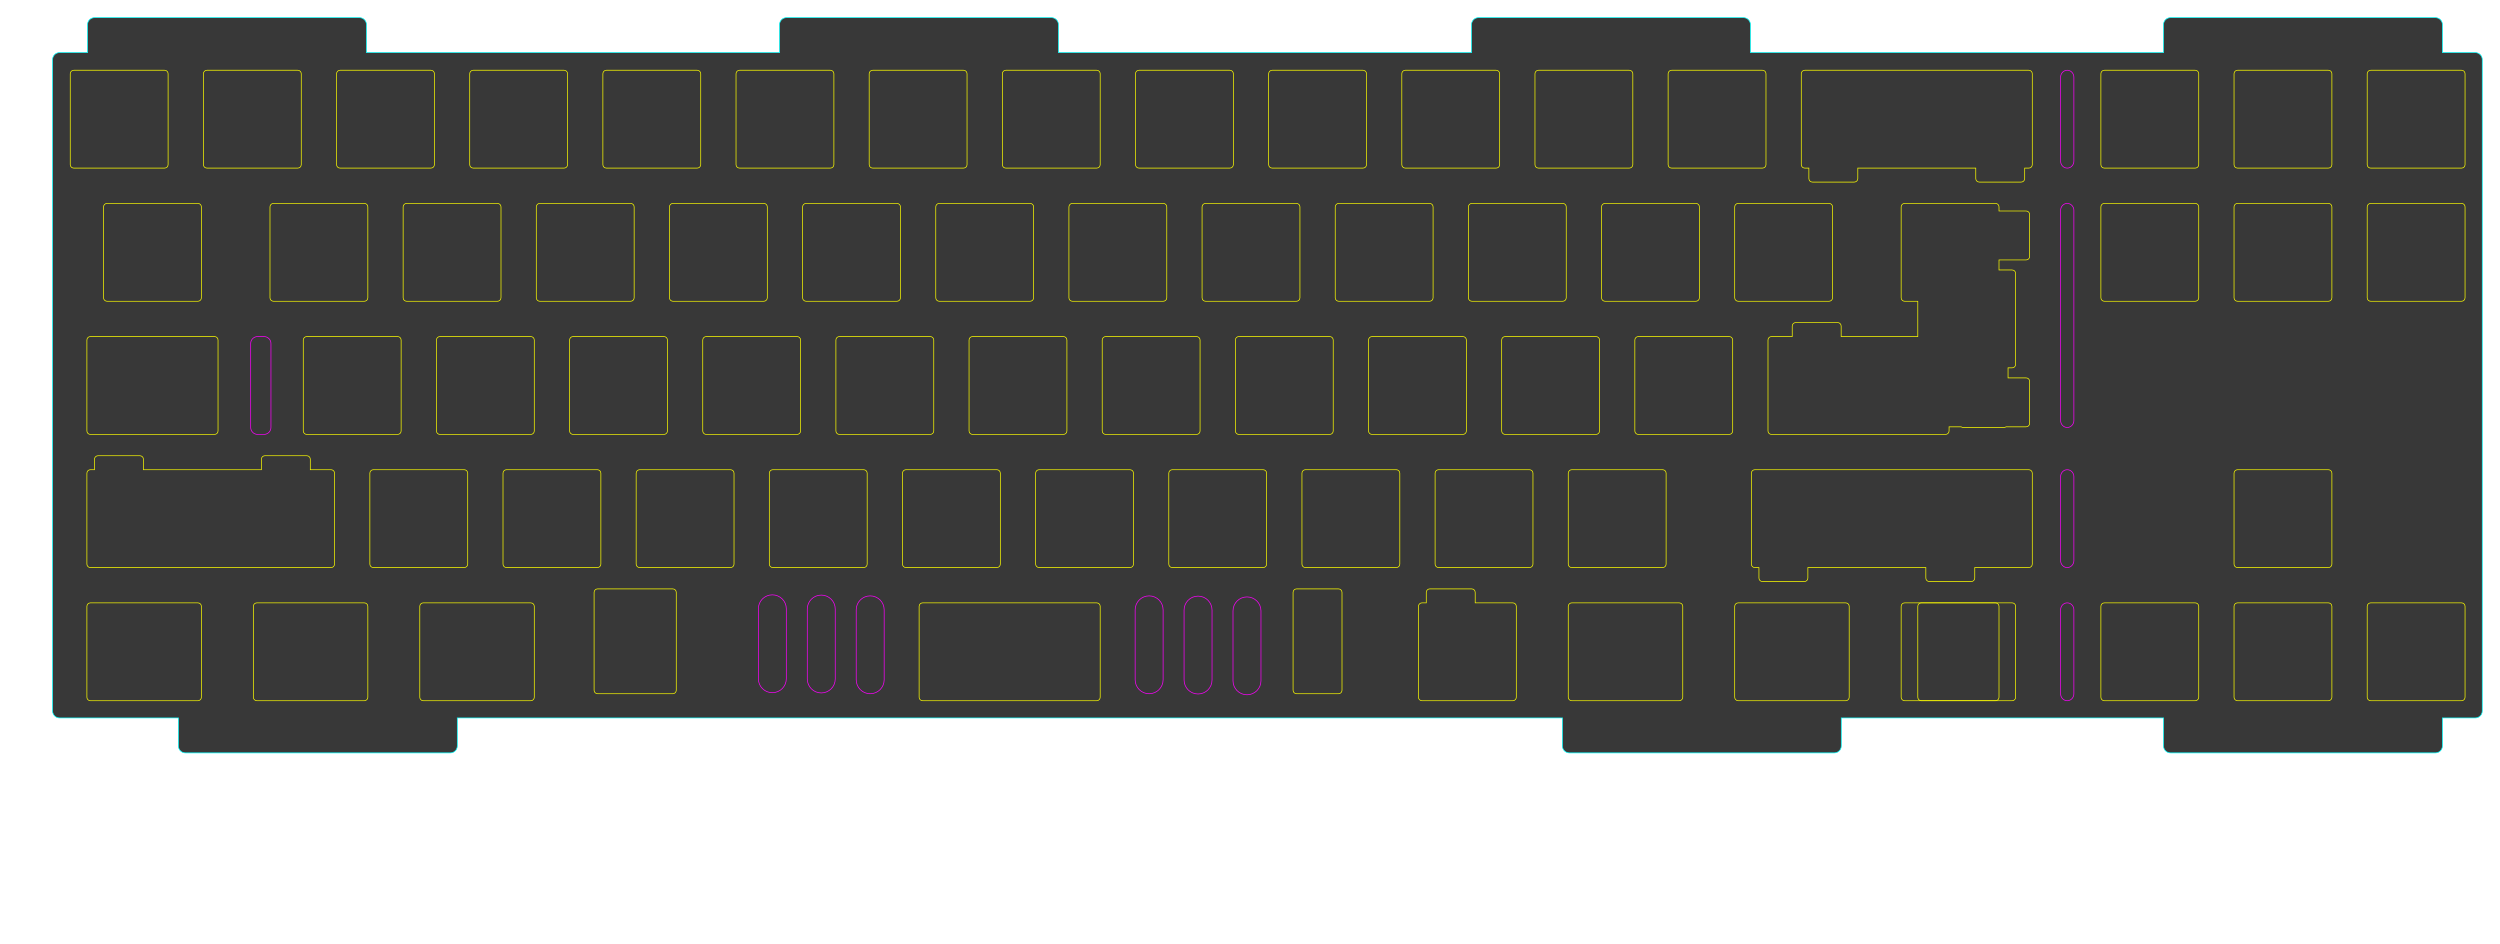
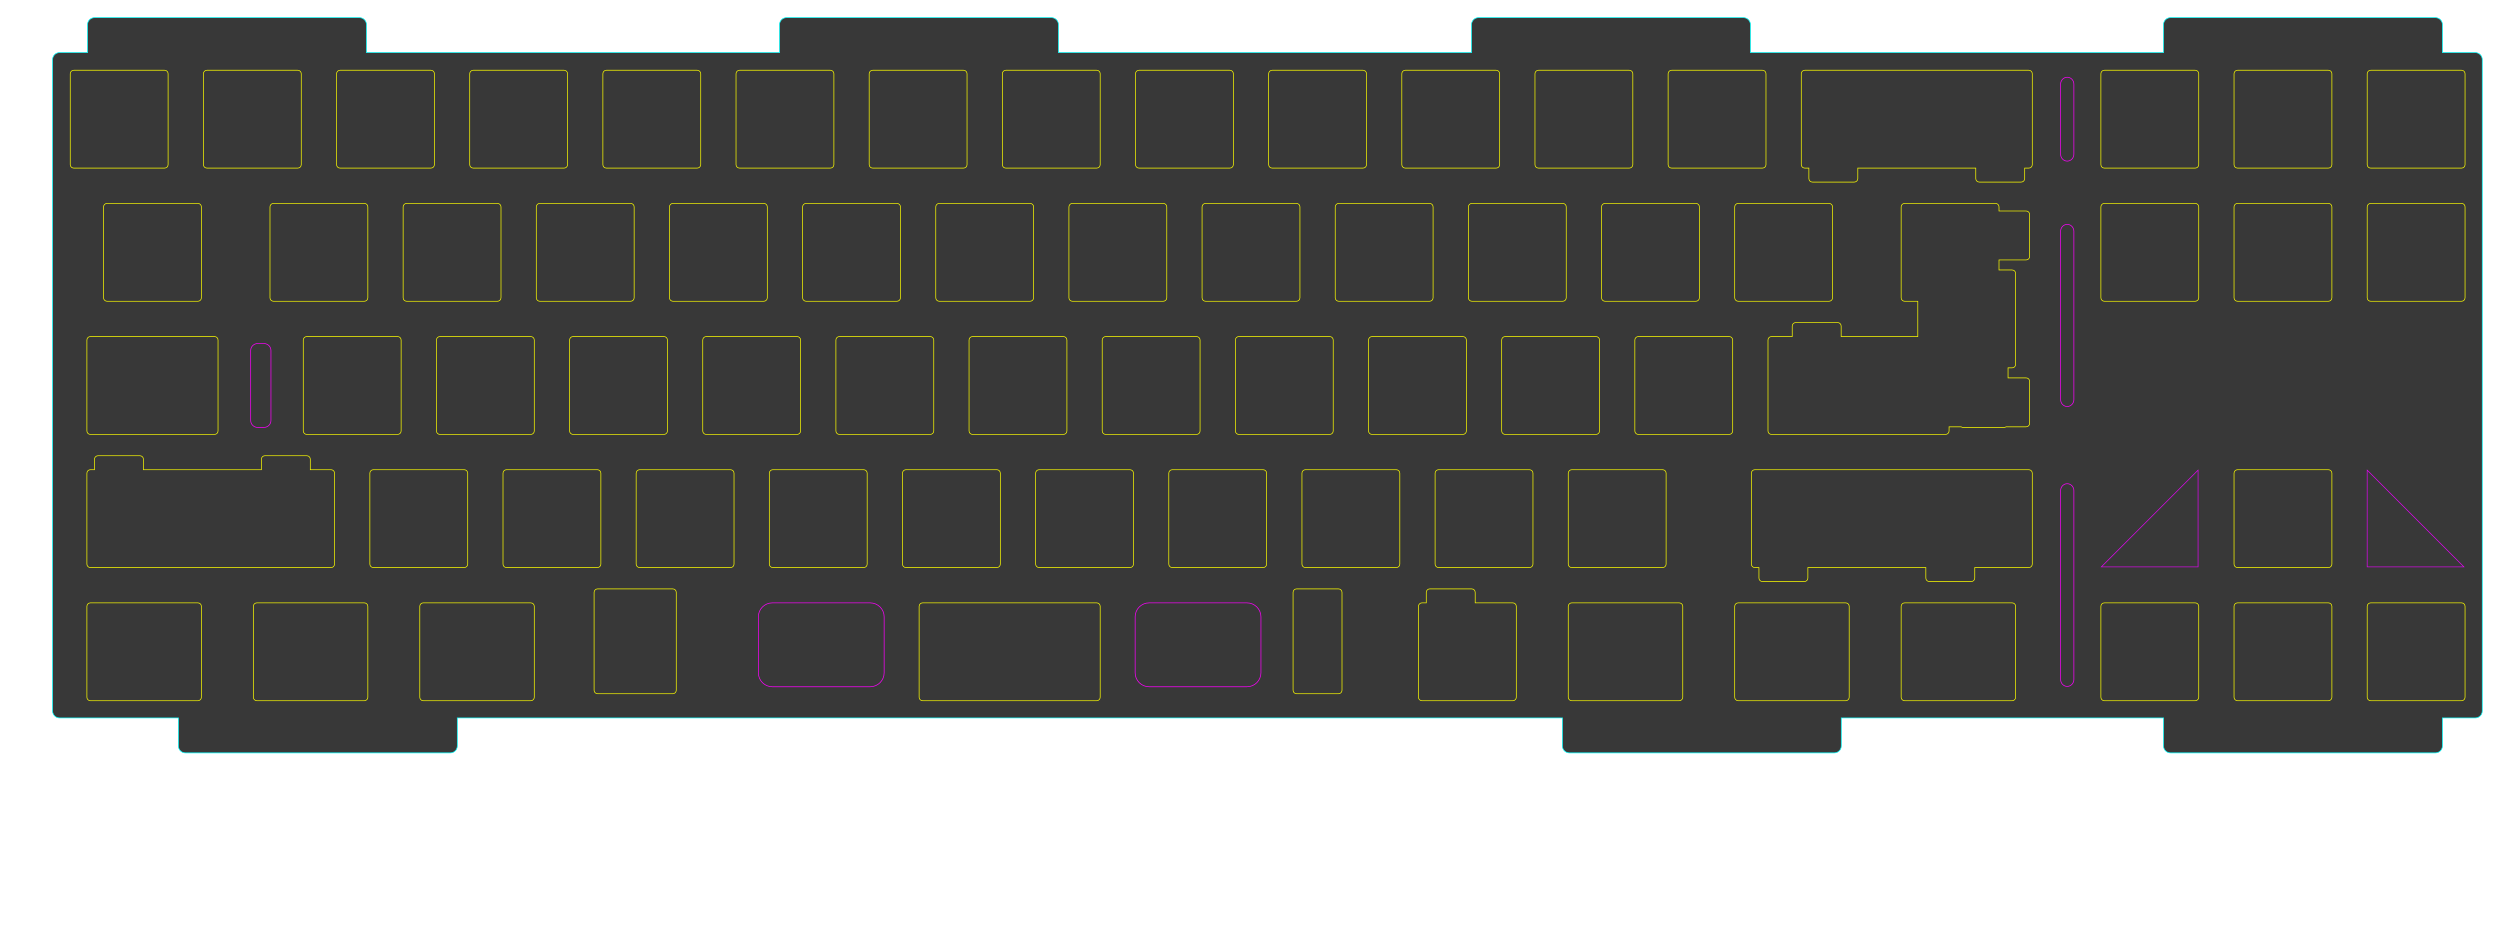
<svg xmlns="http://www.w3.org/2000/svg" width="357.663mm" height="135mm" viewBox="0 0 357.663 135" version="1.1" id="svg1">
  <defs id="defs1" />
  <g id="layer1">
    <path id="rect118" style="fill:#383838;fill-opacity:1;stroke:#00ffff;stroke-width:0.1;stroke-dasharray:none;stroke-opacity:1" d="m 13.525,2.525 c -0.554,0 -1,0.446 -1,1 v 3.9 c 0,0.034 0.007,0.067 0.01,0.1 H 8.525 c -0.554,0 -1,0.446 -1,1 V 101.712 c 0,0.554 0.446,1 1,1 h 17.01 c -0.003,0.033 -0.01,0.066 -0.01,0.1 v 3.9 c 0,0.554 0.446,1 1,1 h 37.9 c 0.554,0 1,-0.446 1,-1 v -3.9 c 0,-0.034 -0.006,-0.067 -0.01,-0.1 H 223.535 c -0.003,0.033 -0.01,0.066 -0.01,0.1 v 3.9 c 0,0.554 0.446,1 1,1 h 37.9 c 0.554,0 1,-0.446 1,-1 v -3.9 c 0,-0.034 -0.007,-0.067 -0.01,-0.1 h 46.12 c -0.003,0.033 -0.01,0.066 -0.01,0.1 v 3.9 c 0,0.554 0.446,1 1,1 h 37.9 c 0.554,0 1,-0.446 1,-1 v -3.9 c 0,-0.034 -0.007,-0.067 -0.01,-0.1 h 4.71 c 0.554,0 1,-0.446 1,-1 V 8.525 c 0,-0.554 -0.446,-1 -1,-1 h -4.71 c 0.003,-0.033 0.01,-0.066 0.01,-0.1 V 3.525 c 0,-0.554 -0.446,-1 -1,-1 H 310.525 c -0.554,0 -1,0.446 -1,1 v 3.9 c 0,0.034 0.007,0.067 0.01,0.1 h -59.12 c 0.003,-0.033 0.01,-0.066 0.01,-0.1 V 3.525 c 0,-0.554 -0.446,-1 -1,-1 H 211.525 c -0.554,0 -1,0.446 -1,1 v 3.9 c 0,0.034 0.006,0.067 0.01,0.1 h -59.12 c 0.003,-0.033 0.01,-0.066 0.01,-0.1 V 3.525 c 0,-0.554 -0.446,-1 -1,-1 H 112.525 c -0.554,0 -1,0.446 -1,1 v 3.9 c 0,0.034 0.006,0.067 0.01,0.1 H 52.415 c 0.003,-0.033 0.01,-0.066 0.01,-0.1 V 3.525 c 0,-0.554 -0.446,-1 -1,-1 z" />
  </g>
-   <g id="layer3">
-     <rect style="fill:none;fill-opacity:0.011;stroke:#ff00ff;stroke-width:0.1;stroke-dasharray:none;stroke-opacity:1" id="rect119" width="4" height="14" x="122.494" y="85.25" rx="2" ry="2" />
-     <rect style="fill:none;fill-opacity:0.011;stroke:#ff00ff;stroke-width:0.1;stroke-dasharray:none;stroke-opacity:1" id="rect119-6" width="4" height="14" x="115.494" y="85.136" rx="2" ry="2" />
-     <rect style="fill:none;fill-opacity:0.011;stroke:#ff00ff;stroke-width:0.1;stroke-dasharray:none;stroke-opacity:1" id="rect119-8" width="4" height="14" x="108.494" y="85.101" rx="2" ry="2" />
-     <rect style="fill:none;fill-opacity:0.011;stroke:#ff00ff;stroke-width:0.1;stroke-dasharray:none;stroke-opacity:1" id="rect119-2" width="4" height="14" x="176.4" y="85.399" rx="2" ry="2" />
-     <rect style="fill:none;fill-opacity:0.011;stroke:#ff00ff;stroke-width:0.1;stroke-dasharray:none;stroke-opacity:1" id="rect119-2-1-5" width="1.9" height="14" x="294.8" y="67.2" rx="1" ry="1" />
-     <rect style="fill:none;fill-opacity:0.011;stroke:#ff00ff;stroke-width:0.1;stroke-dasharray:none;stroke-opacity:1" id="rect119-2-1-5-8" width="2.9" height="14" x="35.863" y="48.15" rx="1" ry="1" />
-     <rect style="fill:none;fill-opacity:0.011;stroke:#ff00ff;stroke-width:0.1;stroke-dasharray:none;stroke-opacity:1" id="rect119-2-1-5-5" width="1.9" height="14" x="294.8" y="10.05" rx="1" ry="1" />
-     <rect style="fill:none;fill-opacity:0.011;stroke:#ff00ff;stroke-width:0.1;stroke-dasharray:none;stroke-opacity:1" id="rect119-2-1-5-7" width="1.9" height="14" x="294.8" y="86.25" rx="1" ry="1" />
-     <rect style="fill:none;fill-opacity:0.011;stroke:#ff00ff;stroke-width:0.1;stroke-dasharray:none;stroke-opacity:1" id="rect119-2-1-2" width="1.9" height="32.058" x="294.8" y="29.1" rx="1" ry="1" />
-     <rect style="fill:none;fill-opacity:0.011;stroke:#ff00ff;stroke-width:0.1;stroke-dasharray:none;stroke-opacity:1" id="rect119-6-3" width="4" height="14" x="169.4" y="85.285" rx="2" ry="2" />
-     <rect style="fill:none;fill-opacity:0.011;stroke:#ff00ff;stroke-width:0.1;stroke-dasharray:none;stroke-opacity:1" id="rect119-8-7" width="4" height="14" x="162.4" y="85.25" rx="2" ry="2" />
+   <g id="layer3" style="display:inline">
+     <rect style="display:inline;fill:none;fill-opacity:0.011;stroke:#ff00ff;stroke-width:0.1;stroke-dasharray:none;stroke-opacity:1" id="rect119-8" width="17.997" height="12" x="108.494" y="86.251" rx="2" ry="2" />
+     <rect style="display:inline;fill:none;fill-opacity:0.011;stroke:#ff00ff;stroke-width:0.1;stroke-dasharray:none;stroke-opacity:1" id="rect119-8-5" width="17.997" height="12" x="162.4" y="86.251" rx="2" ry="2" />
+     <rect style="display:inline;fill:none;fill-opacity:0.011;stroke:#ff00ff;stroke-width:0.1;stroke-dasharray:none;stroke-opacity:1" id="rect119-2-1-5" width="1.9" height="29" x="294.8" y="69.201" rx="1" ry="1" />
+     <rect style="display:inline;fill:none;fill-opacity:0.011;stroke:#ff00ff;stroke-width:0.1;stroke-dasharray:none;stroke-opacity:1" id="rect119-2-1-5-8" width="2.9" height="12" x="35.863" y="49.15" rx="1" ry="1" />
+     <rect style="display:inline;fill:none;fill-opacity:0.011;stroke:#ff00ff;stroke-width:0.1;stroke-dasharray:none;stroke-opacity:1" id="rect119-2-1-5-5" width="1.9" height="12" x="294.8" y="11.05" rx="1" ry="1" />
+     <rect style="display:inline;fill:none;fill-opacity:0.011;stroke:#ff00ff;stroke-width:0.1;stroke-dasharray:none;stroke-opacity:1" id="rect119-2-1-2" width="1.9" height="26.058" x="294.8" y="32.1" rx="1" ry="1" />
+     <path style="display:inline;fill:none;stroke:#ed00ff;stroke-width:0.092" d="M 314.467,81.105 V 67.261 L 300.624,81.105 Z" id="path1" />
+     <path style="display:inline;fill:none;stroke:#ed00ff;stroke-width:0.092" d="M 338.659,81.105 V 67.261 L 352.502,81.105 Z" id="path1-4" />
  </g>
  <g id="layer2">
    <path id="path234" style="font-size:12px;fill:none;fill-rule:evenodd;stroke:#ffff00;stroke-width:0.1;stroke-linecap:round;stroke-dasharray:none;stroke-opacity:1" d="m 272.488,29.1 c -0.276,1.6e-4 -0.5,0.224 -0.5,0.5 V 42.6 c -1.3e-4,0.276 0.224,0.5 0.5,0.5 h 1.881 v 5.05 h -7.931 -1.094 -1.938 v -1.5 c -1.6e-4,-0.276 -0.224,-0.5 -0.5,-0.5 h -6 c -0.276,1.54e-4 -0.5,0.224 -0.5,0.5 v 1.5 h -2.968 c -0.276,1.6e-4 -0.5,0.224 -0.5,0.5 V 61.65 c -1.3e-4,0.276 0.224,0.5 0.5,0.5 h 11.906 1.094 11.906 c 0.276,-1.6e-4 0.5,-0.224 0.5,-0.5 v -0.587 h 1.728 c 0.062,0.045 0.134,0.074 0.21,0.087 h 6 c 0.076,-0.012 0.147,-0.042 0.21,-0.087 h 2.877 c 0.276,-1.6e-4 0.5,-0.224 0.5,-0.5 v -6 c 1.3e-4,-0.276 -0.224,-0.5 -0.5,-0.5 h -2.587 v -1.438 h 0.587 c 0.276,-1.6e-4 0.5,-0.224 0.5,-0.5 V 39.125 c -1.6e-4,-0.276 -0.224,-0.5 -0.5,-0.5 h -1.881 v -1.438 h 3.881 c 0.276,-1.6e-4 0.5,-0.224 0.5,-0.5 v -6 c 1.3e-4,-0.276 -0.224,-0.5 -0.5,-0.5 h -3.881 V 29.6 c -1.6e-4,-0.276 -0.224,-0.5 -0.5,-0.5 z" />
    <path id="path232" style="font-size:12px;fill:none;fill-rule:evenodd;stroke:#ffff00;stroke-width:0.1;stroke-linecap:round;stroke-dasharray:none;stroke-opacity:1" d="m 204.55,84.25 a 0.5,0.5 0 0 0 -0.5,0.5 v 1.5 h -0.619 a 0.5,0.5 0 0 0 -0.5,0.5 V 99.75 a 0.5,0.5 0 0 0 0.5,0.5 h 13 A 0.5,0.5 0 0 0 216.931,99.75 V 86.75 a 0.5,0.5 0 0 0 -0.5,-0.5 h -5.381 v -1.5 a 0.5,0.5 0 0 0 -0.5,-0.5 z" />
    <path id="path231" style="font-size:12px;fill:none;fill-rule:evenodd;stroke:#ffff00;stroke-width:0.1;stroke-linecap:round;stroke-dasharray:none;stroke-opacity:1" d="m 85.494,84.25 a 0.5,0.5 0 0 0 -0.5,0.5 v 14 a 0.5,0.5 0 0 0 0.5,0.5 h 4.756 1.244 4.756 a 0.5,0.5 0 0 0 0.5,-0.5 V 84.75 a 0.5,0.5 0 0 0 -0.5,-0.5 h -4.756 -1.244 z" />
    <path style="font-size:12px;fill:none;fill-rule:evenodd;stroke:#ffff00;stroke-width:0.1;stroke-linecap:round;stroke-dasharray:none;stroke-opacity:1" d="m 185.494,84.25 h 6 a 0.5,0.5 0 0 1 0.5,0.5 v 14 a 0.5,0.5 0 0 1 -0.5,0.5 h -6 a 0.5,0.5 0 0 1 -0.5,-0.5 v -14 a 0.5,0.5 0 0 1 0.5,-0.5 z" id="path230" />
    <path id="path228" style="font-size:12px;fill:none;fill-rule:evenodd;stroke:#ffff00;stroke-width:0.1;stroke-linecap:round;stroke-dasharray:none;stroke-opacity:1" d="m 251.056,67.2 a 0.5,0.5 0 0 0 -0.5,0.5 V 80.7 a 0.5,0.5 0 0 0 0.5,0.5 h 0.587 v 1.5 a 0.5,0.5 0 0 0 0.5,0.5 h 6 a 0.5,0.5 0 0 0 0.5,-0.5 v -1.5 h 1.938 3.475 8.543 0.982 1.938 v 1.5 a 0.5,0.5 0 0 0 0.5,0.5 h 6 a 0.5,0.5 0 0 0 0.5,-0.5 v -1.5 h 7.731 A 0.5,0.5 0 0 0 290.75,80.7 V 67.7 a 0.5,0.5 0 0 0 -0.5,-0.5 h -11.597 -1.403 -3.669 -0.982 -8.543 -3.475 z" />
    <path id="path226" style="font-size:12px;fill:none;fill-rule:evenodd;stroke:#ffff00;stroke-width:0.1;stroke-linecap:round;stroke-dasharray:none;stroke-opacity:1" d="m 14.018,65.2 a 0.5,0.5 0 0 0 -0.5,0.5 v 1.5 H 12.931 A 0.5,0.5 0 0 0 12.431,67.7 V 80.7 a 0.5,0.5 0 0 0 0.5,0.5 h 9.525 3.475 8.432 1.093 H 47.363 A 0.5,0.5 0 0 0 47.863,80.7 V 67.7 A 0.5,0.5 0 0 0 47.363,67.2 H 44.394 V 65.7 A 0.5,0.5 0 0 0 43.894,65.2 H 37.894 A 0.5,0.5 0 0 0 37.394,65.7 v 1.5 H 35.456 34.363 25.931 22.456 20.518 V 65.7 A 0.5,0.5 0 0 0 20.018,65.2 Z" />
    <path id="path222" style="font-size:12px;fill:none;fill-rule:evenodd;stroke:#ffff00;stroke-width:0.1;stroke-linecap:round;stroke-dasharray:none;stroke-opacity:1" d="m 259.287,26.05 a 0.5,0.5 0 0 1 -0.5,-0.5 v -1.5 h -0.587 a 0.5,0.5 0 0 1 -0.5,-0.5 V 10.55 A 0.5,0.5 0 0 1 258.2,10.05 h 9.525 3.475 6.05 3.475 9.525 a 0.5,0.5 0 0 1 0.5,0.5 v 13 a 0.5,0.5 0 0 1 -0.5,0.5 h -0.587 v 1.5 a 0.5,0.5 0 0 1 -0.5,0.5 h -6 a 0.5,0.5 0 0 1 -0.5,-0.5 v -1.5 h -1.938 -3.475 -6.05 -3.475 -1.938 v 1.5 a 0.5,0.5 0 0 1 -0.5,0.5 z" />
    <path style="font-size:12px;fill:none;fill-rule:evenodd;stroke:#ffff00;stroke-width:0.1;stroke-linecap:round;stroke-dasharray:none;stroke-opacity:1" d="m 124.85,10.05 h 13 a 0.5,0.5 0 0 1 0.5,0.5 v 13 a 0.5,0.5 0 0 1 -0.5,0.5 h -13 a 0.5,0.5 0 0 1 -0.5,-0.5 v -13 a 0.5,0.5 0 0 1 0.5,-0.5 z" id="path220" />
    <path id="path219" style="font-size:12px;fill:none;fill-rule:evenodd;stroke:#ffff00;stroke-width:0.1;stroke-linecap:round;stroke-dasharray:none;stroke-opacity:1" d="m 60.556,86.25 a 0.5,0.5 0 0 0 -0.5,0.5 V 99.75 a 0.5,0.5 0 0 0 0.5,0.5 H 62.938 73.556 75.938 A 0.5,0.5 0 0 0 76.438,99.75 V 86.75 A 0.5,0.5 0 0 0 75.938,86.25 H 73.556 62.938 Z" />
    <path style="font-size:12px;fill:none;fill-rule:evenodd;stroke:#ffff00;stroke-width:0.1;stroke-linecap:round;stroke-dasharray:none;stroke-opacity:1" d="m 10.55,10.05 h 13 a 0.5,0.5 0 0 1 0.5,0.5 v 13 a 0.5,0.5 0 0 1 -0.5,0.5 h -13 a 0.5,0.5 0 0 1 -0.5,-0.5 v -13 a 0.5,0.5 0 0 1 0.5,-0.5 z" id="path217" />
    <path style="font-size:12px;fill:none;fill-rule:evenodd;stroke:#ffff00;stroke-width:0.1;stroke-linecap:round;stroke-dasharray:none;stroke-opacity:1" d="m 62.938,48.15 h 13 a 0.5,0.5 0 0 1 0.5,0.5 v 13 a 0.5,0.5 0 0 1 -0.5,0.5 h -13 a 0.5,0.5 0 0 1 -0.5,-0.5 v -13 a 0.5,0.5 0 0 1 0.5,-0.5 z" id="path218" />
    <path id="path197" style="font-size:12px;fill:none;fill-rule:evenodd;stroke:#ffff00;stroke-width:0.1;stroke-linecap:round;stroke-dasharray:none;stroke-opacity:1" d="M 12.931,48.15 A 0.5,0.5 0 0 0 12.431,48.65 V 61.65 a 0.5,0.5 0 0 0 0.5,0.5 h 4.763 8.237 4.763 A 0.5,0.5 0 0 0 31.194,61.65 V 48.65 A 0.5,0.5 0 0 0 30.694,48.15 H 25.931 17.694 Z" />
-     <path style="font-size:12px;fill:none;fill-rule:evenodd;stroke:#ffff00;stroke-width:0.1;stroke-linecap:round;stroke-dasharray:none;stroke-opacity:1" d="m 272.488,86.25 h 13 a 0.5,0.5 0 0 1 0.5,0.5 v 13 a 0.5,0.5 0 0 1 -0.5,0.5 h -13 a 0.5,0.5 0 0 1 -0.5,-0.5 v -13 a 0.5,0.5 0 0 1 0.5,-0.5 z" id="path192" />
+     <path id="path192" style="font-size:12px;fill:none;fill-rule:evenodd;stroke:#ffff00;stroke-width:0.1;stroke-linecap:round;stroke-dasharray:none;stroke-opacity:1" d="M 272.488 86.25 A 0.5 0.5 0 0 0 271.988 86.75 L 271.988 99.75 A 0.5 0.5 0 0 0 272.488 100.25 L 274.869 100.25 L 285.488 100.25 L 287.869 100.25 A 0.5 0.5 0 0 0 288.369 99.75 L 288.369 86.75 A 0.5 0.5 0 0 0 287.869 86.25 L 285.488 86.25 L 274.869 86.25 L 272.488 86.25 z " />
    <path id="path191" style="font-size:12px;fill:none;fill-rule:evenodd;stroke:#ffff00;stroke-width:0.1;stroke-linecap:round;stroke-dasharray:none;stroke-opacity:1" d="m 248.675,86.25 a 0.5,0.5 0 0 0 -0.5,0.5 V 99.75 a 0.5,0.5 0 0 0 0.5,0.5 h 2.381 10.619 2.381 A 0.5,0.5 0 0 0 264.556,99.75 V 86.75 a 0.5,0.5 0 0 0 -0.5,-0.5 h -2.381 -10.619 z" />
    <path id="path190" style="font-size:12px;fill:none;fill-rule:evenodd;stroke:#ffff00;stroke-width:0.1;stroke-linecap:round;stroke-dasharray:none;stroke-opacity:1" d="m 224.863,86.25 a 0.5,0.5 0 0 0 -0.5,0.5 V 99.75 a 0.5,0.5 0 0 0 0.5,0.5 h 2.381 10.619 2.381 A 0.5,0.5 0 0 0 240.744,99.75 V 86.75 a 0.5,0.5 0 0 0 -0.5,-0.5 H 237.863 227.244 Z" />
    <path id="path189" style="font-size:12px;fill:none;fill-rule:evenodd;stroke:#ffff00;stroke-width:0.1;stroke-linecap:round;stroke-dasharray:none;stroke-opacity:1" d="m 131.994,86.25 a 0.5,0.5 0 0 0 -0.5,0.5 V 99.75 a 0.5,0.5 0 0 0 0.5,0.5 h 11.906 1.095 11.906 A 0.5,0.5 0 0 0 157.4,99.75 V 86.75 a 0.5,0.5 0 0 0 -0.5,-0.5 h -11.906 -1.095 z" />
    <path id="path188" style="font-size:12px;fill:none;fill-rule:evenodd;stroke:#ffff00;stroke-width:0.1;stroke-linecap:round;stroke-dasharray:none;stroke-opacity:1" d="m 36.744,86.25 a 0.5,0.5 0 0 0 -0.5,0.5 V 99.75 a 0.5,0.5 0 0 0 0.5,0.5 h 2.381 10.62 2.381 A 0.5,0.5 0 0 0 52.625,99.75 V 86.75 A 0.5,0.5 0 0 0 52.125,86.25 H 49.744 39.125 Z" />
    <path id="path187" style="font-size:12px;fill:none;fill-rule:evenodd;stroke:#ffff00;stroke-width:0.1;stroke-linecap:round;stroke-dasharray:none;stroke-opacity:1" d="m 12.931,86.25 a 0.5,0.5 0 0 0 -0.5,0.5 V 99.75 a 0.5,0.5 0 0 0 0.5,0.5 H 15.313 25.931 28.313 A 0.5,0.5 0 0 0 28.813,99.75 V 86.75 A 0.5,0.5 0 0 0 28.313,86.25 H 25.931 15.313 Z" />
    <path style="font-size:12px;fill:none;fill-rule:evenodd;stroke:#ffff00;stroke-width:0.1;stroke-linecap:round;stroke-dasharray:none;stroke-opacity:1" d="m 339.163,86.25 h 13 a 0.5,0.5 0 0 1 0.5,0.5 v 13 a 0.5,0.5 0 0 1 -0.5,0.5 h -13 a 0.5,0.5 0 0 1 -0.5,-0.5 v -13 a 0.5,0.5 0 0 1 0.5,-0.5 z" id="path186" />
    <path style="font-size:12px;fill:none;fill-rule:evenodd;stroke:#ffff00;stroke-width:0.1;stroke-linecap:round;stroke-dasharray:none;stroke-opacity:1" d="m 320.113,86.25 h 13 a 0.5,0.5 0 0 1 0.5,0.5 v 13 a 0.5,0.5 0 0 1 -0.5,0.5 h -13 a 0.5,0.5 0 0 1 -0.5,-0.5 v -13 a 0.5,0.5 0 0 1 0.5,-0.5 z" id="path185" />
    <path style="font-size:12px;fill:none;fill-rule:evenodd;stroke:#ffff00;stroke-width:0.1;stroke-linecap:round;stroke-dasharray:none;stroke-opacity:1" d="m 301.063,86.25 h 13 a 0.5,0.5 0 0 1 0.5,0.5 v 13 a 0.5,0.5 0 0 1 -0.5,0.5 h -13 a 0.5,0.5 0 0 1 -0.5,-0.5 v -13 a 0.5,0.5 0 0 1 0.5,-0.5 z" id="path184" />
-     <path style="font-size:12px;fill:none;fill-rule:evenodd;stroke:#ffff00;stroke-width:0.1;stroke-linecap:round;stroke-dasharray:none;stroke-opacity:1" d="m 274.869,86.25 h 13 a 0.5,0.5 0 0 1 0.5,0.5 v 13 a 0.5,0.5 0 0 1 -0.5,0.5 h -13 a 0.5,0.5 0 0 1 -0.5,-0.5 v -13 a 0.5,0.5 0 0 1 0.5,-0.5 z" id="path183" />
    <path style="font-size:12px;fill:none;fill-rule:evenodd;stroke:#ffff00;stroke-width:0.1;stroke-linecap:round;stroke-dasharray:none;stroke-opacity:1" d="m 320.113,67.2 h 13 a 0.5,0.5 0 0 1 0.5,0.5 v 13 a 0.5,0.5 0 0 1 -0.5,0.5 h -13 a 0.5,0.5 0 0 1 -0.5,-0.5 v -13 a 0.5,0.5 0 0 1 0.5,-0.5 z" id="path175" />
    <path style="font-size:12px;fill:none;fill-rule:evenodd;stroke:#ffff00;stroke-width:0.1;stroke-linecap:round;stroke-dasharray:none;stroke-opacity:1" d="m 224.863,67.2 h 13 a 0.5,0.5 0 0 1 0.5,0.5 v 13 a 0.5,0.5 0 0 1 -0.5,0.5 h -13 a 0.5,0.5 0 0 1 -0.5,-0.5 v -13 a 0.5,0.5 0 0 1 0.5,-0.5 z" id="path173" />
    <path style="font-size:12px;fill:none;fill-rule:evenodd;stroke:#ffff00;stroke-width:0.1;stroke-linecap:round;stroke-dasharray:none;stroke-opacity:1" d="m 205.813,67.2 h 13 a 0.5,0.5 0 0 1 0.5,0.5 v 13 a 0.5,0.5 0 0 1 -0.5,0.5 h -13 a 0.5,0.5 0 0 1 -0.5,-0.5 v -13 a 0.5,0.5 0 0 1 0.5,-0.5 z" id="path172" />
    <path style="font-size:12px;fill:none;fill-rule:evenodd;stroke:#ffff00;stroke-width:0.1;stroke-linecap:round;stroke-dasharray:none;stroke-opacity:1" d="m 186.763,67.2 h 13 a 0.5,0.5 0 0 1 0.5,0.5 v 13 a 0.5,0.5 0 0 1 -0.5,0.5 h -13 a 0.5,0.5 0 0 1 -0.5,-0.5 v -13 a 0.5,0.5 0 0 1 0.5,-0.5 z" id="path171" />
    <path style="font-size:12px;fill:none;fill-rule:evenodd;stroke:#ffff00;stroke-width:0.1;stroke-linecap:round;stroke-dasharray:none;stroke-opacity:1" d="m 167.713,67.2 h 13 a 0.5,0.5 0 0 1 0.5,0.5 v 13 a 0.5,0.5 0 0 1 -0.5,0.5 h -13 a 0.5,0.5 0 0 1 -0.5,-0.5 v -13 a 0.5,0.5 0 0 1 0.5,-0.5 z" id="path170" />
    <path style="font-size:12px;fill:none;fill-rule:evenodd;stroke:#ffff00;stroke-width:0.1;stroke-linecap:round;stroke-dasharray:none;stroke-opacity:1" d="m 148.663,67.2 h 13 a 0.5,0.5 0 0 1 0.5,0.5 v 13 a 0.5,0.5 0 0 1 -0.5,0.5 h -13 a 0.5,0.5 0 0 1 -0.5,-0.5 v -13 a 0.5,0.5 0 0 1 0.5,-0.5 z" id="path169" />
    <path style="font-size:12px;fill:none;fill-rule:evenodd;stroke:#ffff00;stroke-width:0.1;stroke-linecap:round;stroke-dasharray:none;stroke-opacity:1" d="m 129.613,67.2 h 13 a 0.5,0.5 0 0 1 0.5,0.5 v 13 a 0.5,0.5 0 0 1 -0.5,0.5 h -13 a 0.5,0.5 0 0 1 -0.5,-0.5 v -13 a 0.5,0.5 0 0 1 0.5,-0.5 z" id="path168" />
    <path style="font-size:12px;fill:none;fill-rule:evenodd;stroke:#ffff00;stroke-width:0.1;stroke-linecap:round;stroke-dasharray:none;stroke-opacity:1" d="m 110.563,67.2 h 13 a 0.5,0.5 0 0 1 0.5,0.5 v 13 a 0.5,0.5 0 0 1 -0.5,0.5 h -13 a 0.5,0.5 0 0 1 -0.5,-0.5 v -13 a 0.5,0.5 0 0 1 0.5,-0.5 z" id="path167" />
    <path style="font-size:12px;fill:none;fill-rule:evenodd;stroke:#ffff00;stroke-width:0.1;stroke-linecap:round;stroke-dasharray:none;stroke-opacity:1" d="m 91.513,67.2 h 13 a 0.5,0.5 0 0 1 0.5,0.5 v 13 a 0.5,0.5 0 0 1 -0.5,0.5 h -13 a 0.5,0.5 0 0 1 -0.5,-0.5 v -13 a 0.5,0.5 0 0 1 0.5,-0.5 z" id="path166" />
    <path style="font-size:12px;fill:none;fill-rule:evenodd;stroke:#ffff00;stroke-width:0.1;stroke-linecap:round;stroke-dasharray:none;stroke-opacity:1" d="m 72.463,67.2 h 13 a 0.5,0.5 0 0 1 0.5,0.5 v 13 a 0.5,0.5 0 0 1 -0.5,0.5 h -13 a 0.5,0.5 0 0 1 -0.5,-0.5 v -13 a 0.5,0.5 0 0 1 0.5,-0.5 z" id="path165" />
    <path style="font-size:12px;fill:none;fill-rule:evenodd;stroke:#ffff00;stroke-width:0.1;stroke-linecap:round;stroke-dasharray:none;stroke-opacity:1" d="m 53.413,67.2 h 13 a 0.5,0.5 0 0 1 0.5,0.5 v 13 a 0.5,0.5 0 0 1 -0.5,0.5 h -13 a 0.5,0.5 0 0 1 -0.5,-0.5 v -13 a 0.5,0.5 0 0 1 0.5,-0.5 z" id="path164" />
    <path style="font-size:12px;fill:none;fill-rule:evenodd;stroke:#ffff00;stroke-width:0.1;stroke-linecap:round;stroke-dasharray:none;stroke-opacity:1" d="m 234.388,48.15 h 13 a 0.5,0.5 0 0 1 0.5,0.5 v 13 a 0.5,0.5 0 0 1 -0.5,0.5 h -13 a 0.5,0.5 0 0 1 -0.5,-0.5 v -13 a 0.5,0.5 0 0 1 0.5,-0.5 z" id="path161" />
    <path style="font-size:12px;fill:none;fill-rule:evenodd;stroke:#ffff00;stroke-width:0.1;stroke-linecap:round;stroke-dasharray:none;stroke-opacity:1" d="m 215.338,48.15 h 13 a 0.5,0.5 0 0 1 0.5,0.5 v 13 a 0.5,0.5 0 0 1 -0.5,0.5 h -13 a 0.5,0.5 0 0 1 -0.5,-0.5 v -13 a 0.5,0.5 0 0 1 0.5,-0.5 z" id="path160" />
    <path style="font-size:12px;fill:none;fill-rule:evenodd;stroke:#ffff00;stroke-width:0.1;stroke-linecap:round;stroke-dasharray:none;stroke-opacity:1" d="m 196.288,48.15 h 13 a 0.5,0.5 0 0 1 0.5,0.5 v 13 a 0.5,0.5 0 0 1 -0.5,0.5 h -13 a 0.5,0.5 0 0 1 -0.5,-0.5 v -13 a 0.5,0.5 0 0 1 0.5,-0.5 z" id="path159" />
    <path style="font-size:12px;fill:none;fill-rule:evenodd;stroke:#ffff00;stroke-width:0.1;stroke-linecap:round;stroke-dasharray:none;stroke-opacity:1" d="m 177.238,48.15 h 13 a 0.5,0.5 0 0 1 0.5,0.5 v 13 a 0.5,0.5 0 0 1 -0.5,0.5 h -13 a 0.5,0.5 0 0 1 -0.5,-0.5 v -13 a 0.5,0.5 0 0 1 0.5,-0.5 z" id="path158" />
    <path style="font-size:12px;fill:none;fill-rule:evenodd;stroke:#ffff00;stroke-width:0.1;stroke-linecap:round;stroke-dasharray:none;stroke-opacity:1" d="m 158.188,48.15 h 13 a 0.5,0.5 0 0 1 0.5,0.5 v 13 a 0.5,0.5 0 0 1 -0.5,0.5 h -13 a 0.5,0.5 0 0 1 -0.5,-0.5 v -13 a 0.5,0.5 0 0 1 0.5,-0.5 z" id="path157" />
    <path style="font-size:12px;fill:none;fill-rule:evenodd;stroke:#ffff00;stroke-width:0.1;stroke-linecap:round;stroke-dasharray:none;stroke-opacity:1" d="m 139.138,48.15 h 13 a 0.5,0.5 0 0 1 0.5,0.5 v 13 a 0.5,0.5 0 0 1 -0.5,0.5 h -13 a 0.5,0.5 0 0 1 -0.5,-0.5 v -13 a 0.5,0.5 0 0 1 0.5,-0.5 z" id="path156" />
    <path style="font-size:12px;fill:none;fill-rule:evenodd;stroke:#ffff00;stroke-width:0.1;stroke-linecap:round;stroke-dasharray:none;stroke-opacity:1" d="m 120.088,48.15 h 13 a 0.5,0.5 0 0 1 0.5,0.5 v 13 a 0.5,0.5 0 0 1 -0.5,0.5 h -13 a 0.5,0.5 0 0 1 -0.5,-0.5 v -13 a 0.5,0.5 0 0 1 0.5,-0.5 z" id="path155" />
    <path style="font-size:12px;fill:none;fill-rule:evenodd;stroke:#ffff00;stroke-width:0.1;stroke-linecap:round;stroke-dasharray:none;stroke-opacity:1" d="m 101.038,48.15 h 13 a 0.5,0.5 0 0 1 0.5,0.5 v 13 a 0.5,0.5 0 0 1 -0.5,0.5 h -13 a 0.5,0.5 0 0 1 -0.5,-0.5 v -13 a 0.5,0.5 0 0 1 0.5,-0.5 z" id="path154" />
    <path style="font-size:12px;fill:none;fill-rule:evenodd;stroke:#ffff00;stroke-width:0.1;stroke-linecap:round;stroke-dasharray:none;stroke-opacity:1" d="m 81.988,48.15 h 13 a 0.5,0.5 0 0 1 0.5,0.5 v 13 a 0.5,0.5 0 0 1 -0.5,0.5 h -13 a 0.5,0.5 0 0 1 -0.5,-0.5 v -13 a 0.5,0.5 0 0 1 0.5,-0.5 z" id="path153" />
    <path style="font-size:12px;fill:none;fill-rule:evenodd;stroke:#ffff00;stroke-width:0.1;stroke-linecap:round;stroke-dasharray:none;stroke-opacity:1" d="m 43.888,48.15 h 13 a 0.5,0.5 0 0 1 0.5,0.5 v 13 a 0.5,0.5 0 0 1 -0.5,0.5 h -13 a 0.5,0.5 0 0 1 -0.5,-0.5 v -13 a 0.5,0.5 0 0 1 0.5,-0.5 z" id="path152" />
    <path style="font-size:12px;fill:none;fill-rule:evenodd;stroke:#ffff00;stroke-width:0.1;stroke-linecap:round;stroke-dasharray:none;stroke-opacity:1" d="m 339.163,29.1 h 13 a 0.5,0.5 0 0 1 0.5,0.5 v 13 a 0.5,0.5 0 0 1 -0.5,0.5 h -13 a 0.5,0.5 0 0 1 -0.5,-0.5 v -13 a 0.5,0.5 0 0 1 0.5,-0.5 z" id="path150" />
    <path style="font-size:12px;fill:none;fill-rule:evenodd;stroke:#ffff00;stroke-width:0.1;stroke-linecap:round;stroke-dasharray:none;stroke-opacity:1" d="m 320.113,29.1 h 13 a 0.5,0.5 0 0 1 0.5,0.5 v 13 a 0.5,0.5 0 0 1 -0.5,0.5 h -13 a 0.5,0.5 0 0 1 -0.5,-0.5 v -13 a 0.5,0.5 0 0 1 0.5,-0.5 z" id="path149" />
    <path style="font-size:12px;fill:none;fill-rule:evenodd;stroke:#ffff00;stroke-width:0.1;stroke-linecap:round;stroke-dasharray:none;stroke-opacity:1" d="m 301.063,29.1 h 13 a 0.5,0.5 0 0 1 0.5,0.5 v 13 a 0.5,0.5 0 0 1 -0.5,0.5 h -13 a 0.5,0.5 0 0 1 -0.5,-0.5 v -13 a 0.5,0.5 0 0 1 0.5,-0.5 z" id="path148" />
    <path style="font-size:12px;fill:none;fill-rule:evenodd;stroke:#ffff00;stroke-width:0.1;stroke-linecap:round;stroke-dasharray:none;stroke-opacity:1" d="m 248.675,29.1 h 13 a 0.5,0.5 0 0 1 0.5,0.5 v 13 a 0.5,0.5 0 0 1 -0.5,0.5 h -13 a 0.5,0.5 0 0 1 -0.5,-0.5 v -13 a 0.5,0.5 0 0 1 0.5,-0.5 z" id="path146" />
    <path style="font-size:12px;fill:none;fill-rule:evenodd;stroke:#ffff00;stroke-width:0.1;stroke-linecap:round;stroke-dasharray:none;stroke-opacity:1" d="m 229.625,29.1 h 13 a 0.5,0.5 0 0 1 0.5,0.5 v 13 a 0.5,0.5 0 0 1 -0.5,0.5 h -13 a 0.5,0.5 0 0 1 -0.5,-0.5 v -13 a 0.5,0.5 0 0 1 0.5,-0.5 z" id="path145" />
    <path style="font-size:12px;fill:none;fill-rule:evenodd;stroke:#ffff00;stroke-width:0.1;stroke-linecap:round;stroke-dasharray:none;stroke-opacity:1" d="m 210.575,29.1 h 13 a 0.5,0.5 0 0 1 0.5,0.5 v 13 a 0.5,0.5 0 0 1 -0.5,0.5 h -13 a 0.5,0.5 0 0 1 -0.5,-0.5 v -13 a 0.5,0.5 0 0 1 0.5,-0.5 z" id="path144" />
    <path style="font-size:12px;fill:none;fill-rule:evenodd;stroke:#ffff00;stroke-width:0.1;stroke-linecap:round;stroke-dasharray:none;stroke-opacity:1" d="m 191.525,29.1 h 13 a 0.5,0.5 0 0 1 0.5,0.5 v 13 a 0.5,0.5 0 0 1 -0.5,0.5 h -13 a 0.5,0.5 0 0 1 -0.5,-0.5 v -13 a 0.5,0.5 0 0 1 0.5,-0.5 z" id="path143" />
    <path style="font-size:12px;fill:none;fill-rule:evenodd;stroke:#ffff00;stroke-width:0.1;stroke-linecap:round;stroke-dasharray:none;stroke-opacity:1" d="m 172.475,29.1 h 13 a 0.5,0.5 0 0 1 0.5,0.5 v 13 a 0.5,0.5 0 0 1 -0.5,0.5 h -13 a 0.5,0.5 0 0 1 -0.5,-0.5 v -13 a 0.5,0.5 0 0 1 0.5,-0.5 z" id="path142" />
    <path style="font-size:12px;fill:none;fill-rule:evenodd;stroke:#ffff00;stroke-width:0.1;stroke-linecap:round;stroke-dasharray:none;stroke-opacity:1" d="m 153.425,29.1 h 13 a 0.5,0.5 0 0 1 0.5,0.5 v 13 a 0.5,0.5 0 0 1 -0.5,0.5 h -13 a 0.5,0.5 0 0 1 -0.5,-0.5 v -13 a 0.5,0.5 0 0 1 0.5,-0.5 z" id="path141" />
    <path style="font-size:12px;fill:none;fill-rule:evenodd;stroke:#ffff00;stroke-width:0.1;stroke-linecap:round;stroke-dasharray:none;stroke-opacity:1" d="m 134.375,29.1 h 13 a 0.5,0.5 0 0 1 0.5,0.5 v 13 a 0.5,0.5 0 0 1 -0.5,0.5 h -13 a 0.5,0.5 0 0 1 -0.5,-0.5 v -13 a 0.5,0.5 0 0 1 0.5,-0.5 z" id="path140" />
    <path style="font-size:12px;fill:none;fill-rule:evenodd;stroke:#ffff00;stroke-width:0.1;stroke-linecap:round;stroke-dasharray:none;stroke-opacity:1" d="m 115.325,29.1 h 13 a 0.5,0.5 0 0 1 0.5,0.5 v 13 a 0.5,0.5 0 0 1 -0.5,0.5 h -13 a 0.5,0.5 0 0 1 -0.5,-0.5 v -13 a 0.5,0.5 0 0 1 0.5,-0.5 z" id="path139" />
    <path style="font-size:12px;fill:none;fill-rule:evenodd;stroke:#ffff00;stroke-width:0.1;stroke-linecap:round;stroke-dasharray:none;stroke-opacity:1" d="m 96.275,29.1 h 13 a 0.5,0.5 0 0 1 0.5,0.5 v 13 a 0.5,0.5 0 0 1 -0.5,0.5 h -13 a 0.5,0.5 0 0 1 -0.5,-0.5 v -13 a 0.5,0.5 0 0 1 0.5,-0.5 z" id="path138" />
    <path style="font-size:12px;fill:none;fill-rule:evenodd;stroke:#ffff00;stroke-width:0.1;stroke-linecap:round;stroke-dasharray:none;stroke-opacity:1" d="m 77.225,29.1 h 13 a 0.5,0.5 0 0 1 0.5,0.5 v 13 a 0.5,0.5 0 0 1 -0.5,0.5 h -13 a 0.5,0.5 0 0 1 -0.5,-0.5 v -13 a 0.5,0.5 0 0 1 0.5,-0.5 z" id="path137" />
    <path style="font-size:12px;fill:none;fill-rule:evenodd;stroke:#ffff00;stroke-width:0.1;stroke-linecap:round;stroke-dasharray:none;stroke-opacity:1" d="m 58.175,29.1 h 13 a 0.5,0.5 0 0 1 0.5,0.5 v 13 a 0.5,0.5 0 0 1 -0.5,0.5 h -13 a 0.5,0.5 0 0 1 -0.5,-0.5 v -13 a 0.5,0.5 0 0 1 0.5,-0.5 z" id="path136" />
    <path style="font-size:12px;fill:none;fill-rule:evenodd;stroke:#ffff00;stroke-width:0.1;stroke-linecap:round;stroke-dasharray:none;stroke-opacity:1" d="m 39.125,29.1 h 13 a 0.5,0.5 0 0 1 0.5,0.5 v 13 a 0.5,0.5 0 0 1 -0.5,0.5 h -13 a 0.5,0.5 0 0 1 -0.5,-0.5 v -13 a 0.5,0.5 0 0 1 0.5,-0.5 z" id="path135" />
    <path style="font-size:12px;fill:none;fill-rule:evenodd;stroke:#ffff00;stroke-width:0.1;stroke-linecap:round;stroke-dasharray:none;stroke-opacity:1" d="m 15.313,29.1 h 13 a 0.5,0.5 0 0 1 0.5,0.5 v 13 a 0.5,0.5 0 0 1 -0.5,0.5 h -13 a 0.5,0.5 0 0 1 -0.5,-0.5 v -13 a 0.5,0.5 0 0 1 0.5,-0.5 z" id="path134" />
    <path style="font-size:12px;fill:none;fill-rule:evenodd;stroke:#ffff00;stroke-width:0.1;stroke-linecap:round;stroke-dasharray:none;stroke-opacity:1" d="m 339.163,10.05 h 13 a 0.5,0.5 0 0 1 0.5,0.5 v 13 a 0.5,0.5 0 0 1 -0.5,0.5 h -13 a 0.5,0.5 0 0 1 -0.5,-0.5 v -13 a 0.5,0.5 0 0 1 0.5,-0.5 z" id="path133" />
    <path style="font-size:12px;fill:none;fill-rule:evenodd;stroke:#ffff00;stroke-width:0.1;stroke-linecap:round;stroke-dasharray:none;stroke-opacity:1" d="m 320.113,10.05 h 13 a 0.5,0.5 0 0 1 0.5,0.5 v 13 a 0.5,0.5 0 0 1 -0.5,0.5 h -13 a 0.5,0.5 0 0 1 -0.5,-0.5 v -13 a 0.5,0.5 0 0 1 0.5,-0.5 z" id="path132" />
    <path style="font-size:12px;fill:none;fill-rule:evenodd;stroke:#ffff00;stroke-width:0.1;stroke-linecap:round;stroke-dasharray:none;stroke-opacity:1" d="m 301.063,10.05 h 13 a 0.5,0.5 0 0 1 0.5,0.5 v 13 a 0.5,0.5 0 0 1 -0.5,0.5 h -13 a 0.5,0.5 0 0 1 -0.5,-0.5 v -13 a 0.5,0.5 0 0 1 0.5,-0.5 z" id="path131" />
    <path style="font-size:12px;fill:none;fill-rule:evenodd;stroke:#ffff00;stroke-width:0.1;stroke-linecap:round;stroke-dasharray:none;stroke-opacity:1" d="m 239.15,10.05 h 13 a 0.5,0.5 0 0 1 0.5,0.5 v 13 a 0.5,0.5 0 0 1 -0.5,0.5 h -13 a 0.5,0.5 0 0 1 -0.5,-0.5 v -13 a 0.5,0.5 0 0 1 0.5,-0.5 z" id="path129" />
    <path style="font-size:12px;fill:none;fill-rule:evenodd;stroke:#ffff00;stroke-width:0.1;stroke-linecap:round;stroke-dasharray:none;stroke-opacity:1" d="m 220.1,10.05 h 13 a 0.5,0.5 0 0 1 0.5,0.5 v 13 a 0.5,0.5 0 0 1 -0.5,0.5 h -13 a 0.5,0.5 0 0 1 -0.5,-0.5 v -13 a 0.5,0.5 0 0 1 0.5,-0.5 z" id="path128" />
    <path style="font-size:12px;fill:none;fill-rule:evenodd;stroke:#ffff00;stroke-width:0.1;stroke-linecap:round;stroke-dasharray:none;stroke-opacity:1" d="m 201.05,10.05 h 13 a 0.5,0.5 0 0 1 0.5,0.5 v 13 a 0.5,0.5 0 0 1 -0.5,0.5 h -13 a 0.5,0.5 0 0 1 -0.5,-0.5 v -13 a 0.5,0.5 0 0 1 0.5,-0.5 z" id="path127" />
    <path style="font-size:12px;fill:none;fill-rule:evenodd;stroke:#ffff00;stroke-width:0.1;stroke-linecap:round;stroke-dasharray:none;stroke-opacity:1" d="m 182,10.05 h 13 a 0.5,0.5 0 0 1 0.5,0.5 v 13 a 0.5,0.5 0 0 1 -0.5,0.5 h -13 a 0.5,0.5 0 0 1 -0.5,-0.5 v -13 a 0.5,0.5 0 0 1 0.5,-0.5 z" id="path126" />
    <path style="font-size:12px;fill:none;fill-rule:evenodd;stroke:#ffff00;stroke-width:0.1;stroke-linecap:round;stroke-dasharray:none;stroke-opacity:1" d="m 162.95,10.05 h 13 a 0.5,0.5 0 0 1 0.5,0.5 v 13 a 0.5,0.5 0 0 1 -0.5,0.5 h -13 a 0.5,0.5 0 0 1 -0.5,-0.5 v -13 a 0.5,0.5 0 0 1 0.5,-0.5 z" id="path125" />
    <path style="font-size:12px;fill:none;fill-rule:evenodd;stroke:#ffff00;stroke-width:0.1;stroke-linecap:round;stroke-dasharray:none;stroke-opacity:1" d="m 143.9,10.05 h 13 a 0.5,0.5 0 0 1 0.5,0.5 v 13 a 0.5,0.5 0 0 1 -0.5,0.5 h -13 a 0.5,0.5 0 0 1 -0.5,-0.5 v -13 a 0.5,0.5 0 0 1 0.5,-0.5 z" id="path124" />
    <path style="font-size:12px;fill:none;fill-rule:evenodd;stroke:#ffff00;stroke-width:0.1;stroke-linecap:round;stroke-dasharray:none;stroke-opacity:1" d="m 105.8,10.05 h 13 a 0.5,0.5 0 0 1 0.5,0.5 v 13 a 0.5,0.5 0 0 1 -0.5,0.5 h -13 a 0.5,0.5 0 0 1 -0.5,-0.5 v -13 a 0.5,0.5 0 0 1 0.5,-0.5 z" id="path123" />
    <path style="font-size:12px;fill:none;fill-rule:evenodd;stroke:#ffff00;stroke-width:0.1;stroke-linecap:round;stroke-dasharray:none;stroke-opacity:1" d="m 86.75,10.05 h 13 a 0.5,0.5 0 0 1 0.5,0.5 v 13 a 0.5,0.5 0 0 1 -0.5,0.5 h -13 a 0.5,0.5 0 0 1 -0.5,-0.5 v -13 a 0.5,0.5 0 0 1 0.5,-0.5 z" id="path122" />
    <path style="font-size:12px;fill:none;fill-rule:evenodd;stroke:#ffff00;stroke-width:0.1;stroke-linecap:round;stroke-dasharray:none;stroke-opacity:1" d="m 67.7,10.05 h 13 a 0.5,0.5 0 0 1 0.5,0.5 v 13 a 0.5,0.5 0 0 1 -0.5,0.5 h -13 a 0.5,0.5 0 0 1 -0.5,-0.5 v -13 a 0.5,0.5 0 0 1 0.5,-0.5 z" id="path121" />
    <path style="font-size:12px;fill:none;fill-rule:evenodd;stroke:#ffff00;stroke-width:0.1;stroke-linecap:round;stroke-dasharray:none;stroke-opacity:1" d="m 48.65,10.05 h 13 a 0.5,0.5 0 0 1 0.5,0.5 v 13 a 0.5,0.5 0 0 1 -0.5,0.5 h -13 a 0.5,0.5 0 0 1 -0.5,-0.5 v -13 a 0.5,0.5 0 0 1 0.5,-0.5 z" id="path120" />
    <path style="font-size:12px;fill:none;fill-rule:evenodd;stroke:#ffff00;stroke-width:0.1;stroke-linecap:round;stroke-dasharray:none;stroke-opacity:1" d="m 29.6,10.05 h 13 a 0.5,0.5 0 0 1 0.5,0.5 v 13 a 0.5,0.5 0 0 1 -0.5,0.5 h -13 a 0.5,0.5 0 0 1 -0.5,-0.5 v -13 a 0.5,0.5 0 0 1 0.5,-0.5 z" id="path119" />
  </g>
</svg>
